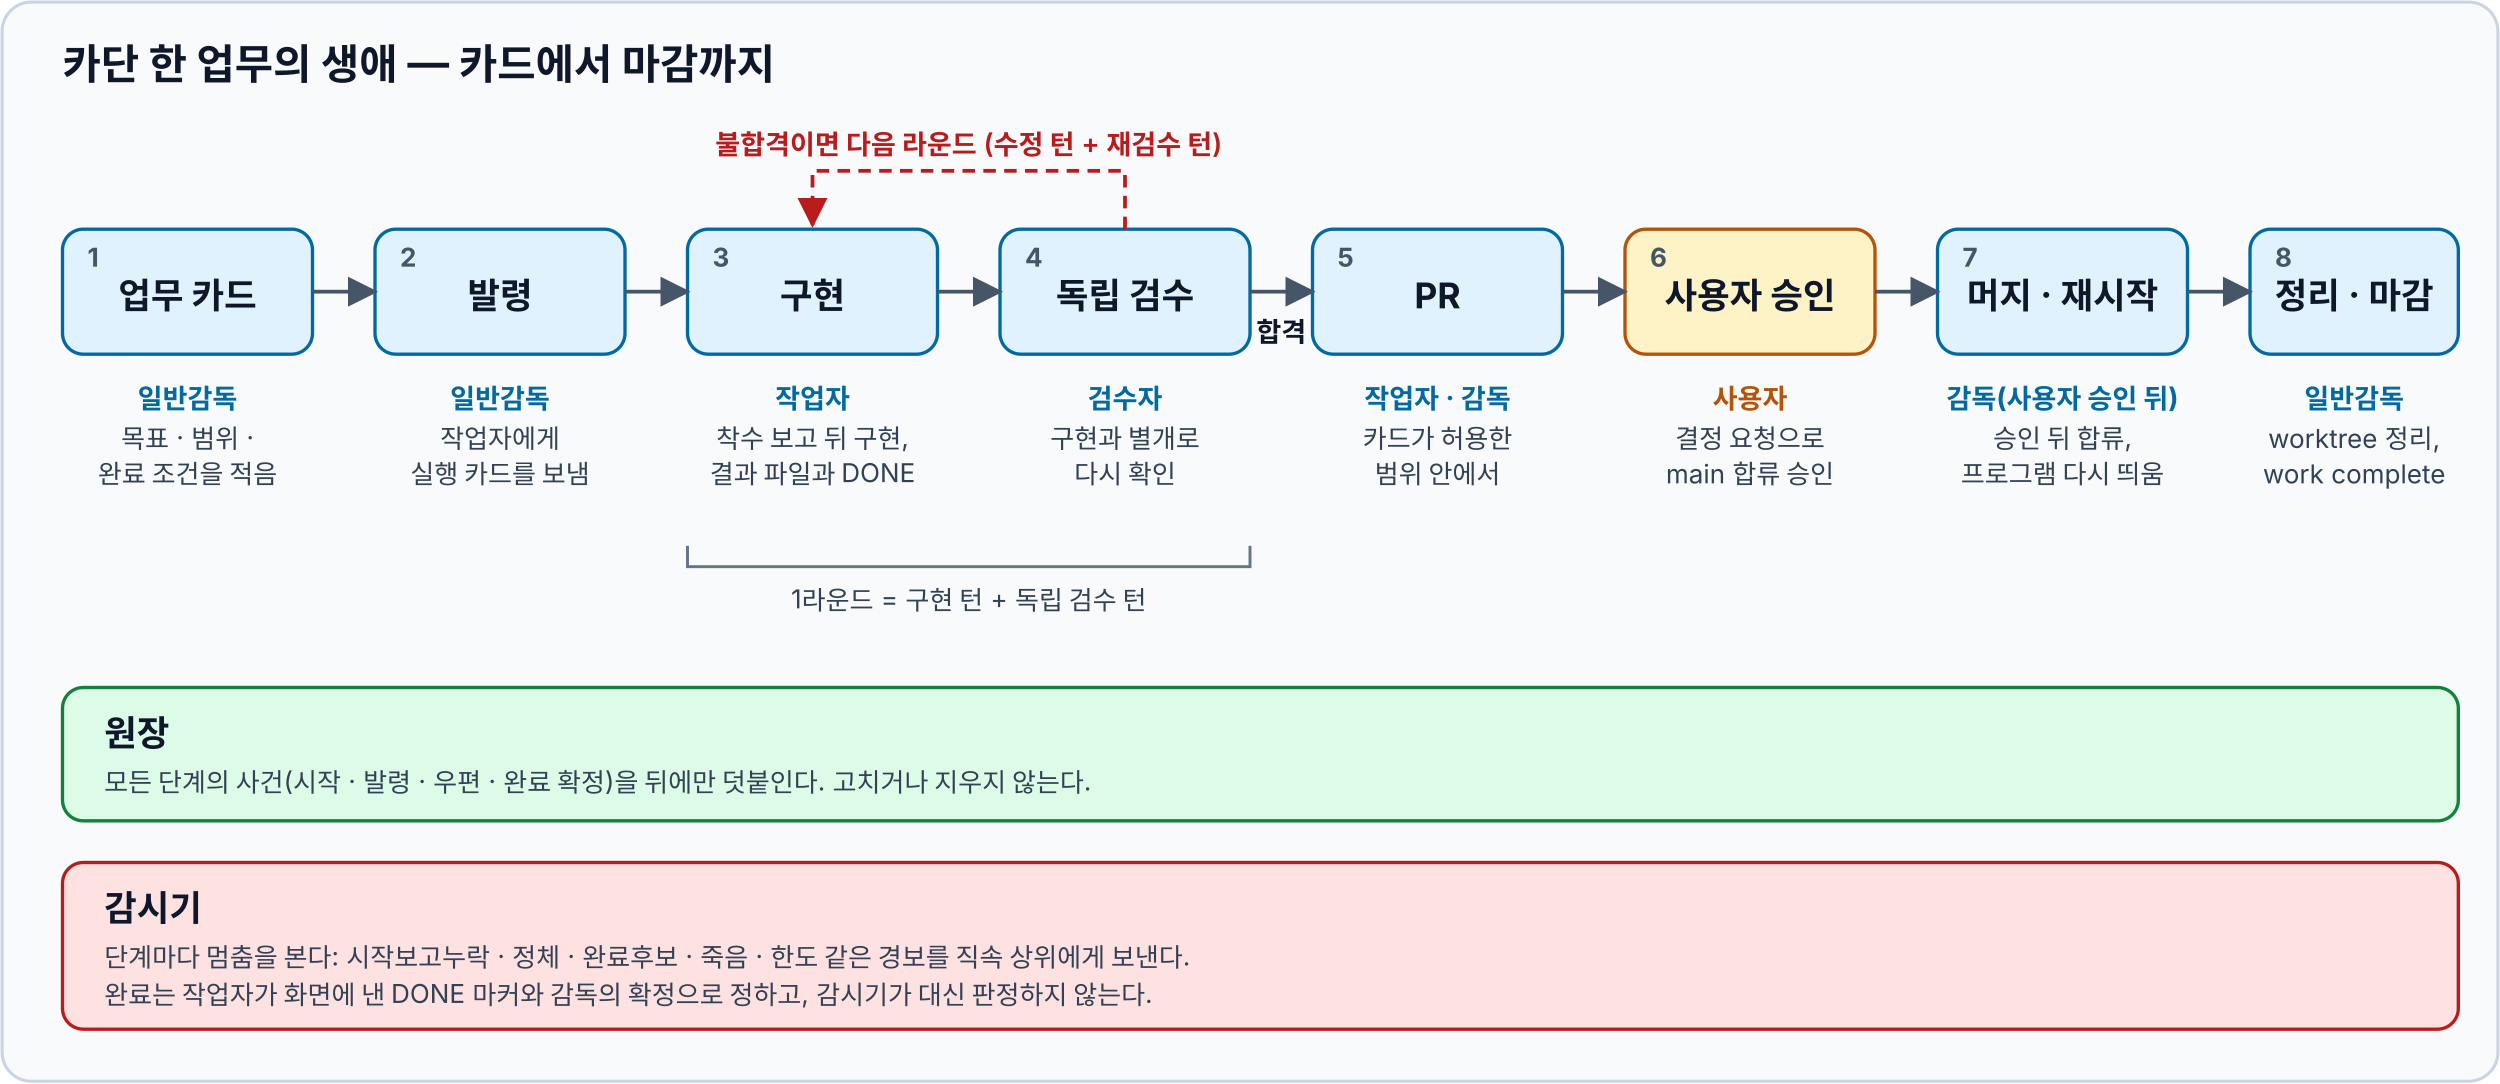
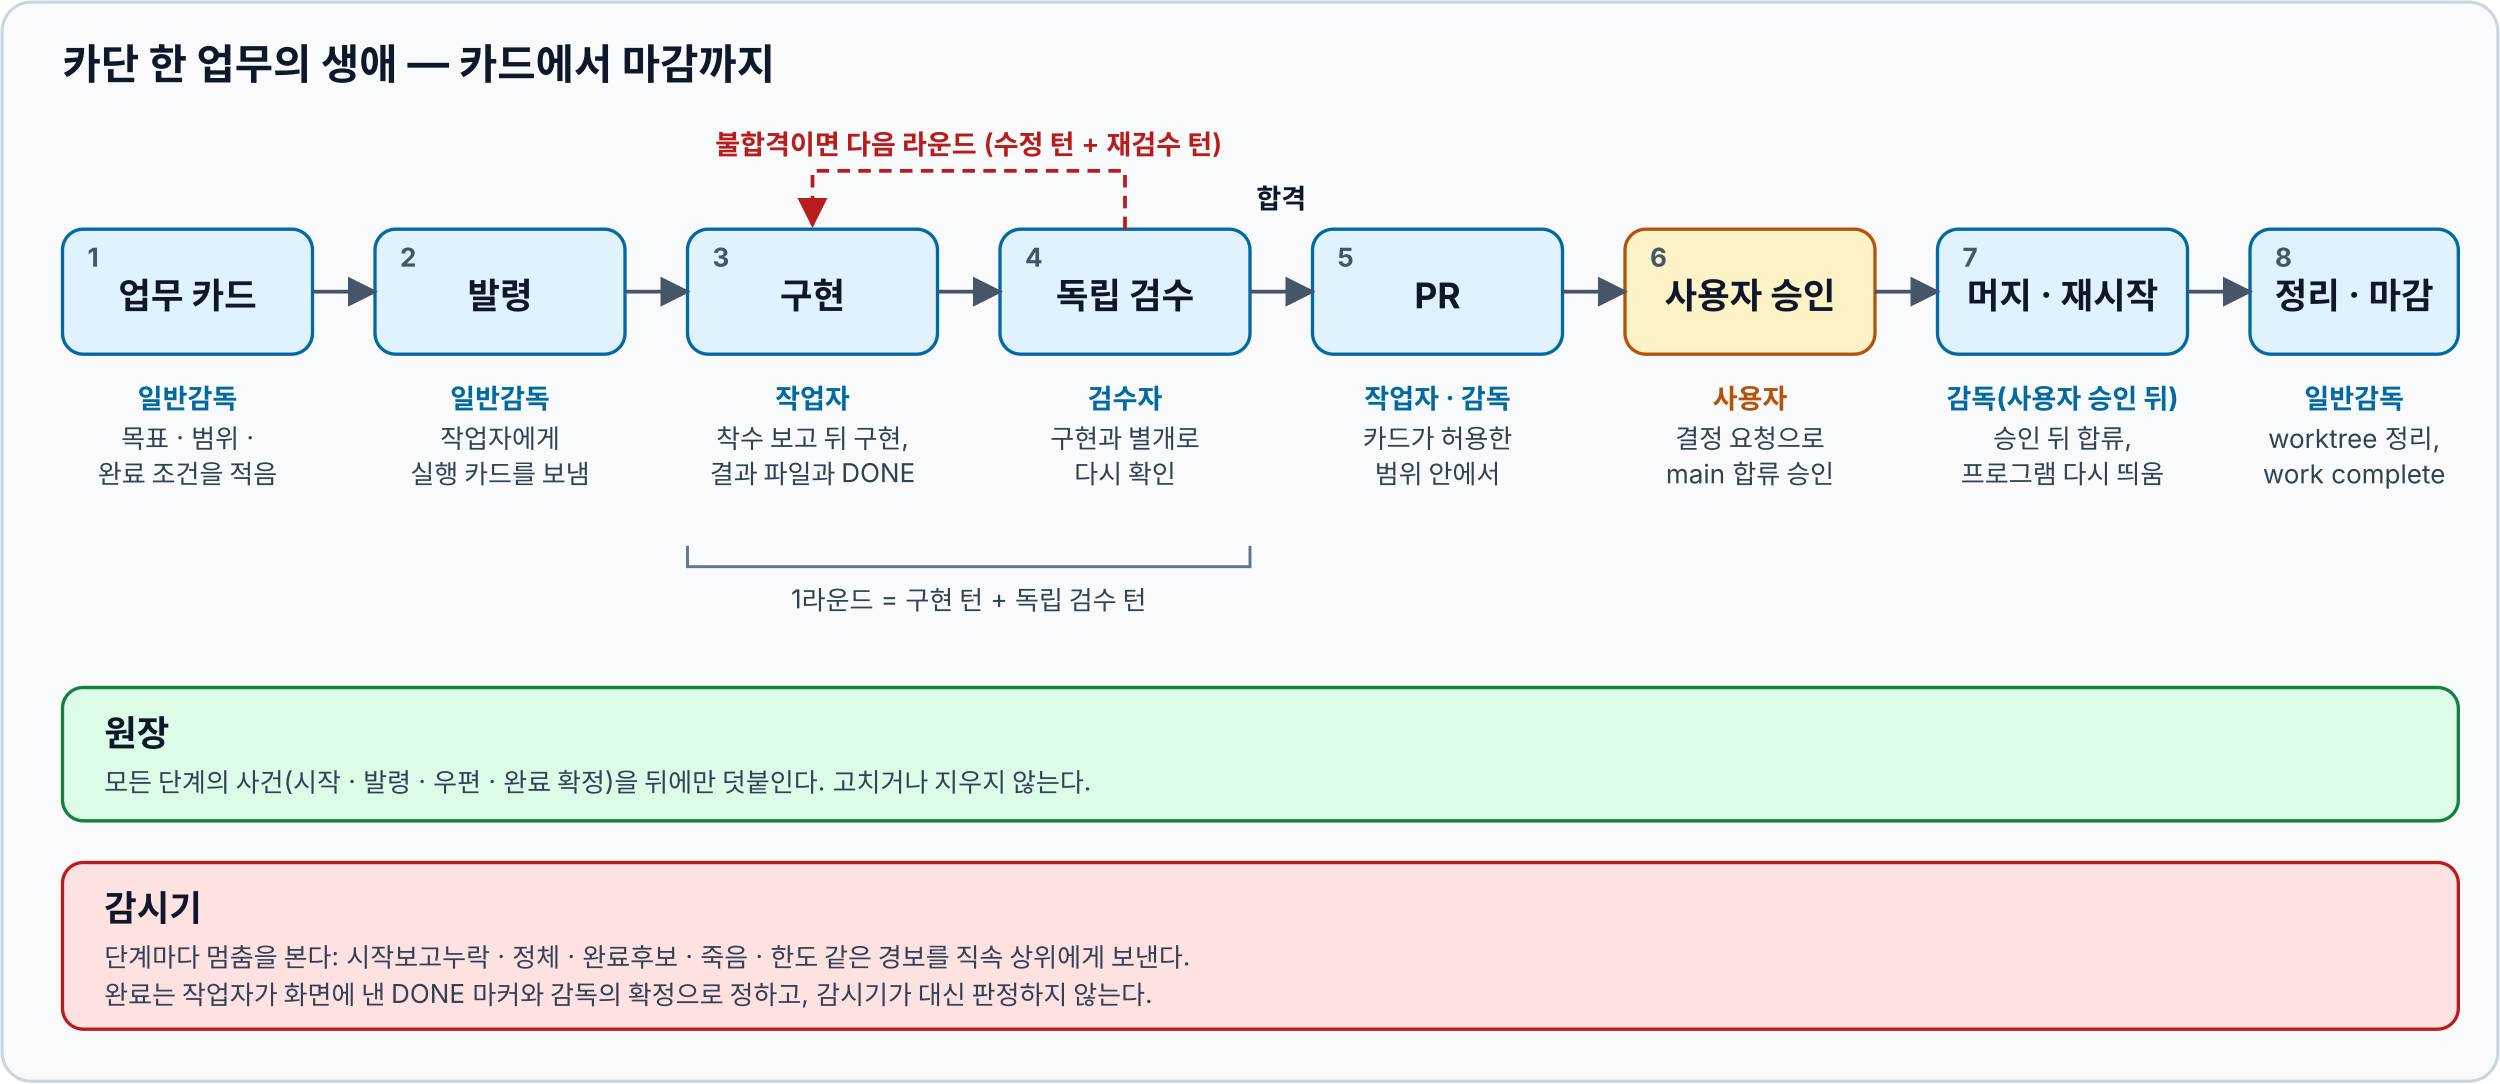
<svg xmlns="http://www.w3.org/2000/svg" viewBox="0 0 1200 520" width="1200" height="520" role="img" aria-labelledby="t d">
  <style>
    text { font-family: -apple-system, "Apple SD Gothic Neo", "Noto Sans KR", "Malgun Gothic", sans-serif; word-break: keep-all; fill: #0f172a; }
    .bg { fill: #f8fafc; stroke: #cbd5e1; stroke-width: 1.5; }
    .title { font-size: 20px; font-weight: 700; }
    .num { font-size: 12.5px; font-weight: 700; fill: #475569; }
    .name { font-size: 17px; font-weight: 700; }
    .who { font-size: 13px; font-weight: 700; fill: #0369a1; }
    .whoh { font-size: 13px; font-weight: 700; fill: #b45309; }
    .note { font-size: 12.5px; fill: #334155; }
    .lbl { font-size: 13px; font-weight: 600; paint-order: stroke; stroke: #f8fafc; stroke-width: 5px; stroke-linejoin: round; }
    .ai { fill: #e0f2fe; stroke: #0369a1; stroke-width: 1.6; }
    .human { fill: #fef3c7; stroke: #b45309; stroke-width: 1.6; }
    .ledger { fill: #dcfce7; stroke: #15803d; stroke-width: 1.6; }
    .watch { fill: #fee2e2; stroke: #b91c1c; stroke-width: 1.6; }
    .arrow { fill: none; stroke: #475569; stroke-width: 1.8; marker-end: url(#head); }
    .loop { fill: none; stroke: #b91c1c; stroke-width: 1.8; stroke-dasharray: 6 4; marker-end: url(#headRed); }
    .bracket { fill: none; stroke: #64748b; stroke-width: 1.4; }
  </style>
  <defs>
    <marker id="head" viewBox="0 0 10 10" refX="9" refY="5" markerWidth="8" markerHeight="8" orient="auto-start-reverse">
      <path d="M0 0 L10 5 L0 10 z" fill="#475569" />
    </marker>
    <marker id="headRed" viewBox="0 0 10 10" refX="9" refY="5" markerWidth="8" markerHeight="8" orient="auto-start-reverse">
      <path d="M0 0 L10 5 L0 10 z" fill="#b91c1c" />
    </marker>
  </defs>
  <rect class="bg" x="1" y="1" width="1198" height="518" rx="14" />
  <text class="title" x="30" y="38">카단 한 업무의 생애 — 카드에서 마감까지</text>
  <rect class="ai" x="30" y="110" width="120" height="60" rx="10" />
  <text class="num" x="42" y="128">1</text>
  <text class="name" x="90" y="148" text-anchor="middle">업무 카드</text>
  <text class="who" x="90" y="196" text-anchor="middle">일반감독</text>
  <text class="note" x="90" y="215" text-anchor="middle">목표 · 범위 ·</text>
  <text class="note" x="90" y="232" text-anchor="middle">완료 조건을 적음</text>
  <rect class="ai" x="180" y="110" width="120" height="60" rx="10" />
  <text class="num" x="192" y="128">2</text>
  <text class="name" x="240" y="148" text-anchor="middle">발령</text>
  <text class="who" x="240" y="196" text-anchor="middle">일반감독</text>
  <text class="note" x="240" y="215" text-anchor="middle">작업자에게</text>
  <text class="note" x="240" y="232" text-anchor="middle">실행 카드를 보냄</text>
  <rect class="ai" x="330" y="110" width="120" height="60" rx="10" />
  <text class="num" x="342" y="128">3</text>
  <text class="name" x="390" y="148" text-anchor="middle">구현</text>
  <text class="who" x="390" y="196" text-anchor="middle">작업자</text>
  <text class="note" x="390" y="215" text-anchor="middle">착수 보고 뒤 구현,</text>
  <text class="note" x="390" y="232" text-anchor="middle">결과 파일과 DONE</text>
  <rect class="ai" x="480" y="110" width="120" height="60" rx="10" />
  <text class="num" x="492" y="128">4</text>
  <text class="name" x="540" y="148" text-anchor="middle">독립 검수</text>
  <text class="who" x="540" y="196" text-anchor="middle">검수자</text>
  <text class="note" x="540" y="215" text-anchor="middle">구현과 별개로</text>
  <text class="note" x="540" y="232" text-anchor="middle">다시 확인</text>
  <rect class="ai" x="630" y="110" width="120" height="60" rx="10" />
  <text class="num" x="642" y="128">5</text>
  <text class="name" x="690" y="148" text-anchor="middle">PR</text>
  <text class="who" x="690" y="196" text-anchor="middle">작업자 · 감독</text>
  <text class="note" x="690" y="215" text-anchor="middle">카드가 허용한</text>
  <text class="note" x="690" y="232" text-anchor="middle">범위 안에서</text>
  <rect class="human" x="780" y="110" width="120" height="60" rx="10" />
  <text class="num" x="792" y="128">6</text>
  <text class="name" x="840" y="148" text-anchor="middle">사용자 승인</text>
  <text class="whoh" x="840" y="196" text-anchor="middle">사용자</text>
  <text class="note" x="840" y="215" text-anchor="middle">결정 요청으로</text>
  <text class="note" x="840" y="232" text-anchor="middle">main 합류 승인</text>
  <rect class="ai" x="930" y="110" width="120" height="60" rx="10" />
  <text class="num" x="942" y="128">7</text>
  <text class="name" x="990" y="148" text-anchor="middle">머지 · 재시작</text>
  <text class="who" x="990" y="196" text-anchor="middle">감독(사용자 승인 뒤)</text>
  <text class="note" x="990" y="215" text-anchor="middle">승인 뒤 합류,</text>
  <text class="note" x="990" y="232" text-anchor="middle">프로그램 다시 띄움</text>
  <rect class="ai" x="1080" y="110" width="100" height="60" rx="10" />
  <text class="num" x="1092" y="128">8</text>
  <text class="name" x="1130" y="148" text-anchor="middle">정리 · 마감</text>
  <text class="who" x="1130" y="196" text-anchor="middle">일반감독</text>
  <text class="note" x="1130" y="215" text-anchor="middle">worktree 정리,</text>
  <text class="note" x="1130" y="232" text-anchor="middle">work complete</text>
  <path class="arrow" d="M150 140 H180" />
  <path class="arrow" d="M300 140 H330" />
  <path class="arrow" d="M450 140 H480" />
  <path class="arrow" d="M600 140 H630" />
-   <text class="lbl" x="615" y="164" text-anchor="middle">합격</text>
+   <text class="lbl" x="615" y="100" text-anchor="middle">합격</text>
  <path class="arrow" d="M750 140 H780" />
  <path class="arrow" d="M900 140 H930" />
  <path class="arrow" d="M1050 140 H1080" />
  <path class="loop" d="M540 110 V82 H390 V108" />
  <text class="lbl" x="465" y="74" text-anchor="middle" style="fill:#b91c1c">불합격이면 다음 라운드 (수정 턴 + 재검수 턴)</text>
  <path class="bracket" d="M330 262 V272 H600 V262" />
  <text class="note" x="465" y="292" text-anchor="middle">1라운드 = 구현 턴 + 독립 검수 턴</text>
  <rect class="ledger" x="30" y="330" width="1150" height="64" rx="10" />
  <text class="name" x="50" y="358">원장</text>
  <text class="note" x="50" y="380">모든 단계의 사건(시작 · 발령 · 우편 · 완료 확정)을 뒤에만 덧붙인다. 고치거나 지우지 않는다.</text>
  <rect class="watch" x="30" y="414" width="1150" height="80" rx="10" />
  <text class="name" x="50" y="442">감시기</text>
  <text class="note" x="50" y="464">단계마다 멈춤을 본다: 시작보고누락 · 정체 · 완료후보 · 죽음 · 한도 같은 경보를 직속 상위에게 보낸다.</text>
  <text class="note" x="50" y="482">완료는 작업자가 화면에 낸 DONE 마커와 감독의 확정으로 정하고, 감시기가 대신 판정하지 않는다.</text>
</svg>
